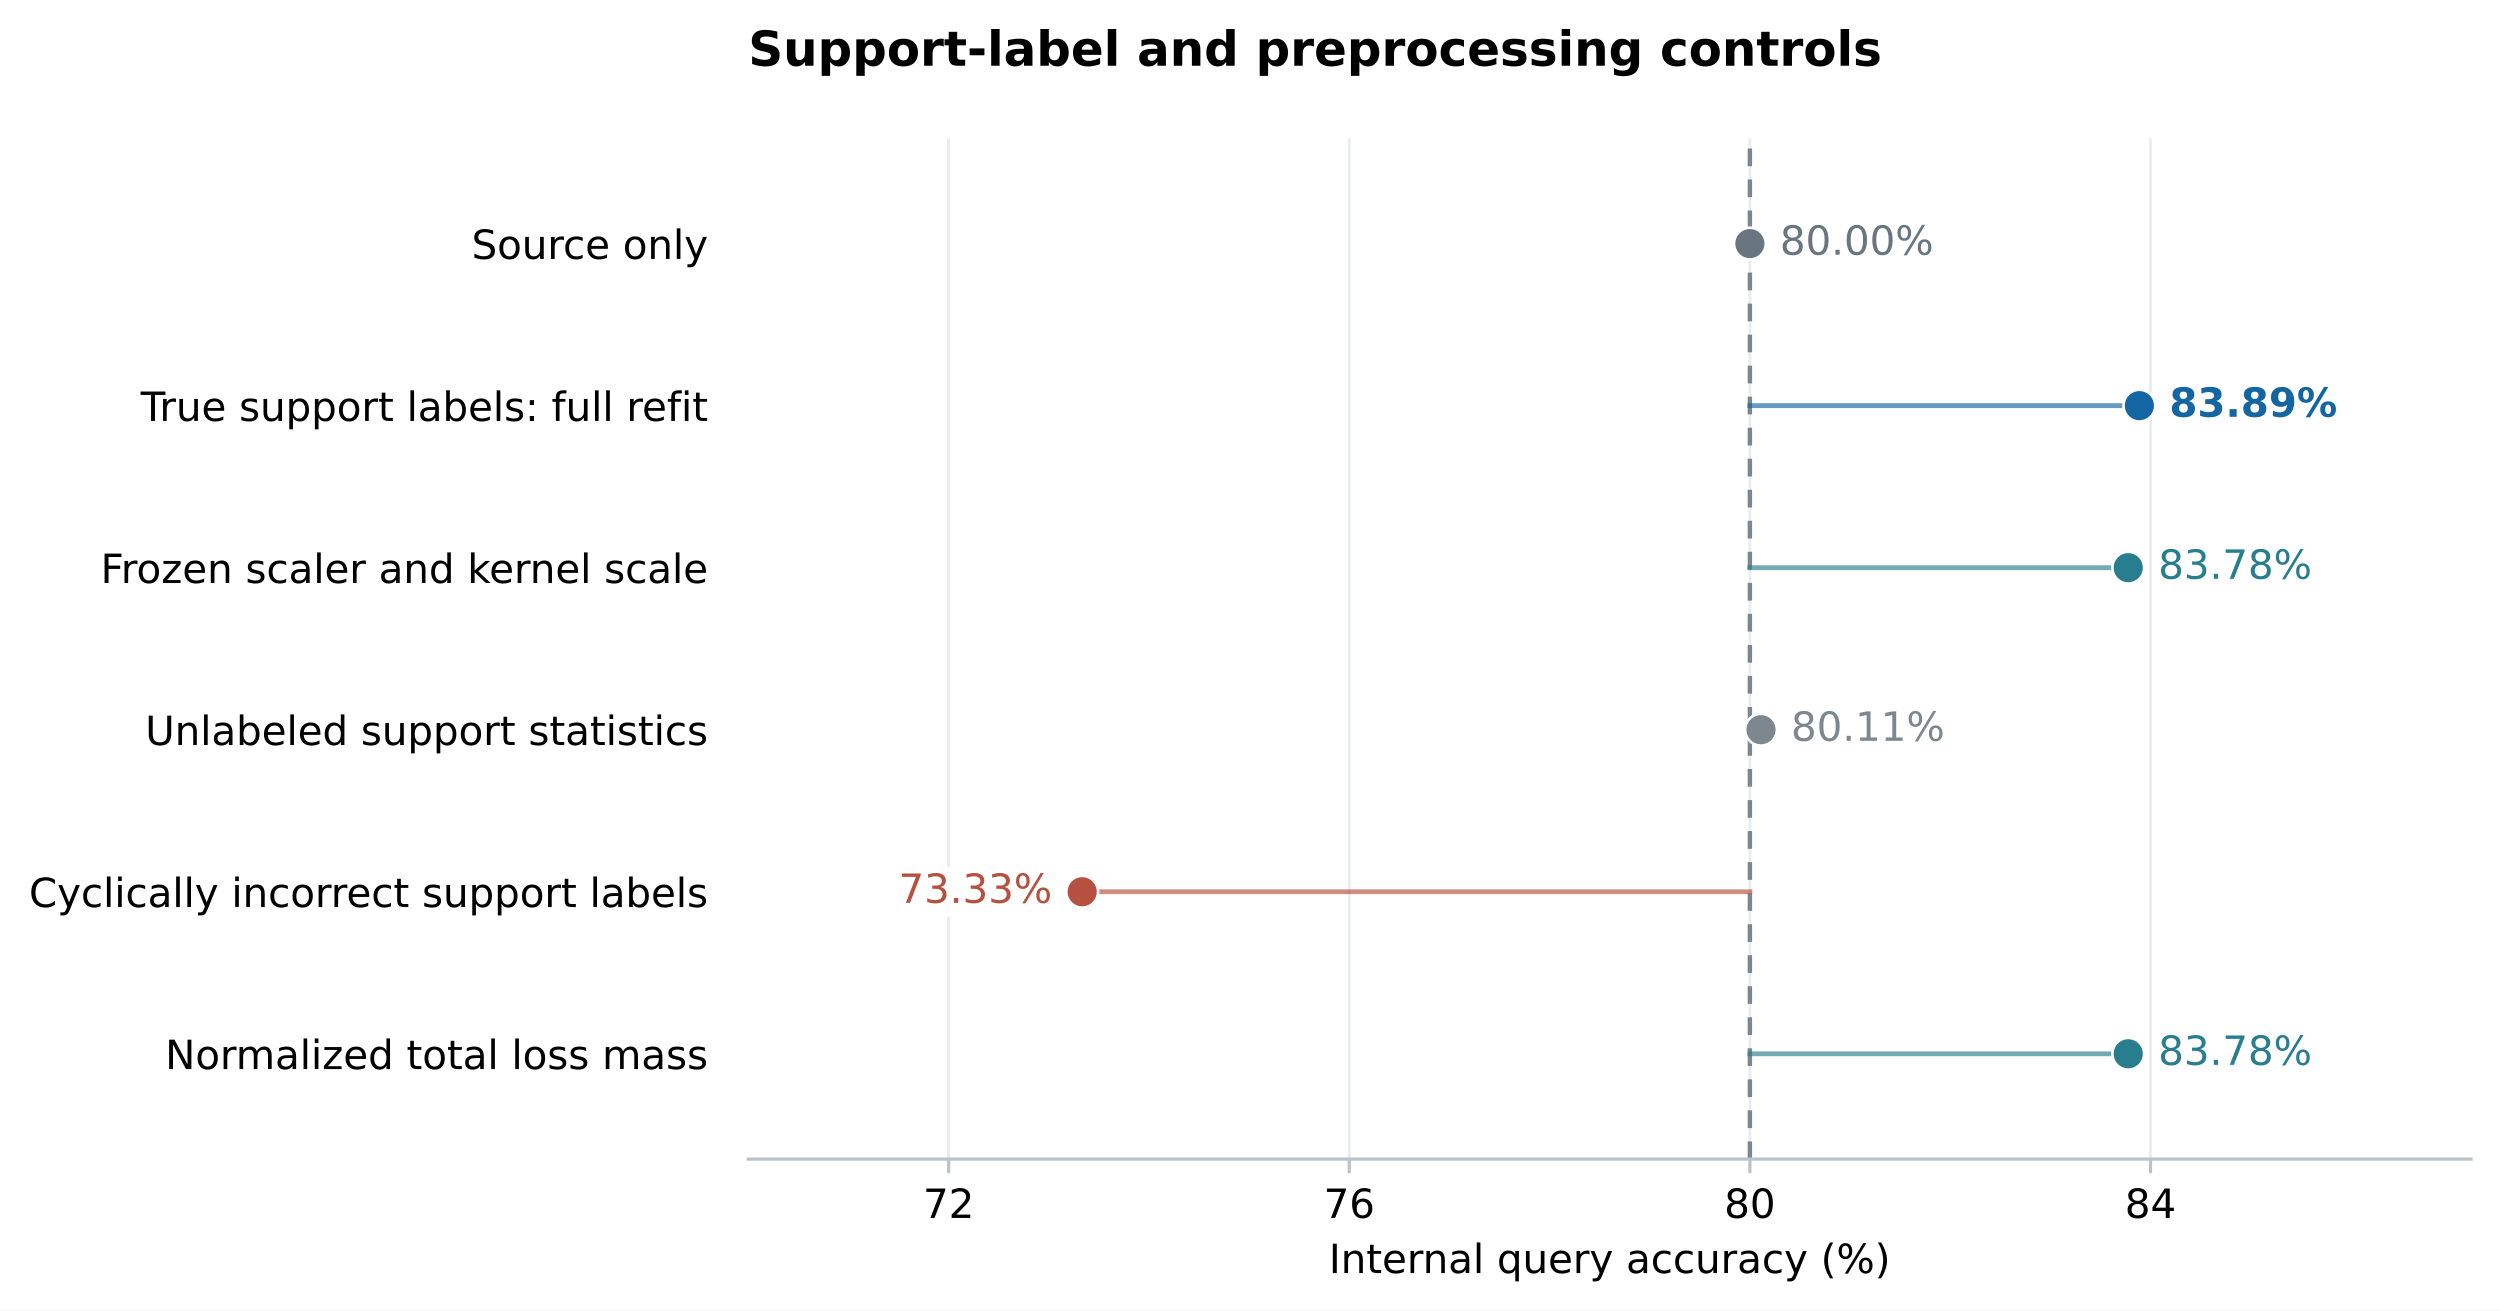
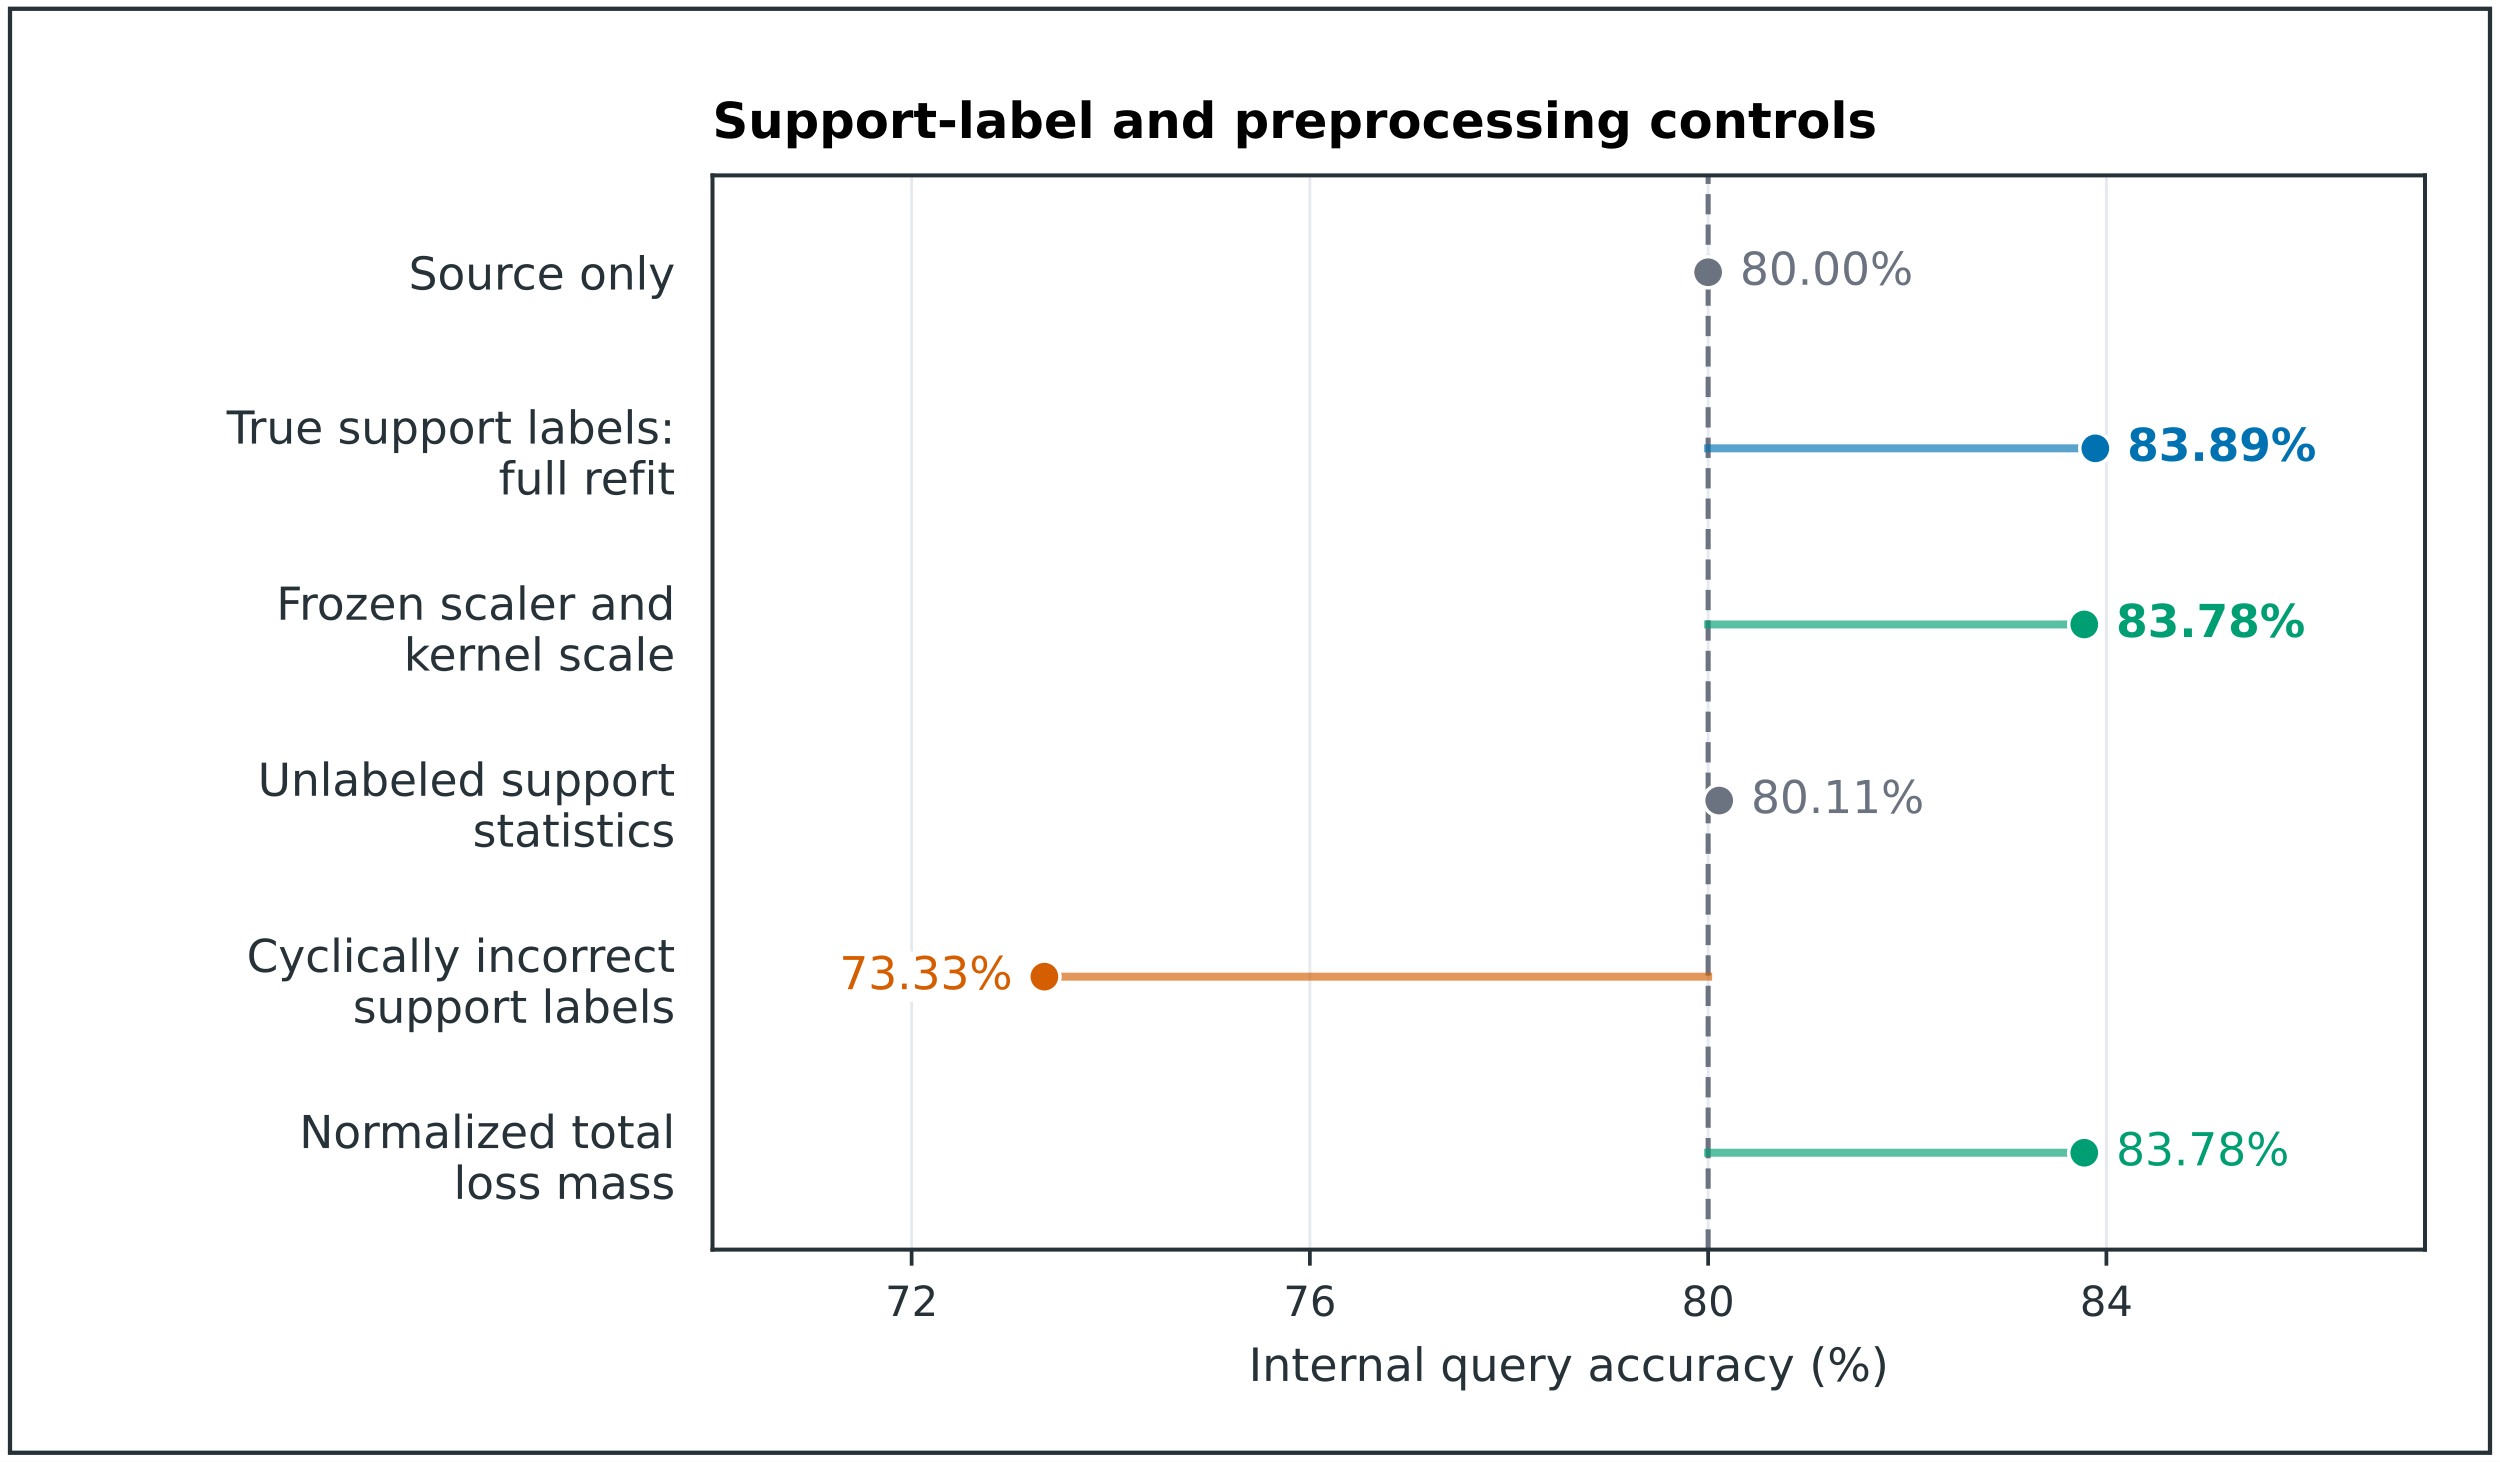
- <svg xmlns="http://www.w3.org/2000/svg" xmlns:xlink="http://www.w3.org/1999/xlink" width="620.4pt" height="325.2pt" viewBox="0 0 620.4 325.2" version="1.1">
+ <svg xmlns="http://www.w3.org/2000/svg" xmlns:xlink="http://www.w3.org/1999/xlink" width="468pt" height="273.6pt" viewBox="0 0 468 273.6" version="1.1">
  <defs>
    <style type="text/css">*{stroke-linejoin: round; stroke-linecap: butt}</style>
  </defs>
  <g id="figure_1">
    <g id="patch_1">
-       <path d="M 0 325.2  L 620.4 325.2  L 620.4 0  L 0 0  z " style="fill: #ffffff" />
+       <path d="M 0 273.6  L 468 273.6  L 468 0  L 0 0  z " style="fill: #ffffff" />
    </g>
    <g id="axes_1">
      <g id="patch_2">
-         <path d="M 185.708 287.643  L 613.2 287.643  L 613.2 34.318  L 185.708 34.318  z " style="fill: #ffffff" />
+         <path d="M 133.38 233.928  L 453.96 233.928  L 453.96 32.832  L 133.38 32.832  z " style="fill: #ffffff" />
      </g>
      <g id="matplotlib.axis_1">
        <g id="xtick_1">
          <g id="line2d_1">
-             <path d="M 235.416 287.643  L 235.416 34.318  " clip-path="url(#p03e2b0386a)" style="fill: none; stroke: #e8ecef; stroke-width: 0.7; stroke-linecap: square" />
+             <path d="M 170.657 233.928  L 170.657 32.832  " clip-path="url(#p43636e3653)" style="fill: none; stroke: #e6e9ed; stroke-width: 0.55; stroke-linecap: square" />
          </g>
          <g id="line2d_2">
            <defs>
-               <path id="mac5bfbb505" d="M 0 0  L 0 3.5  " style="stroke: #bac3c9; stroke-width: 0.8" />
+               <path id="mde65ed3638" d="M 0 0  L 0 3  " style="stroke: #263238; stroke-width: 0.7" />
            </defs>
            <g>
-               <use xlink:href="#mac5bfbb505" x="235.416" y="287.643" style="fill: #bac3c9; stroke: #bac3c9; stroke-width: 0.8" />
+               <use xlink:href="#mde65ed3638" x="170.657" y="233.928" style="fill: #263238; stroke: #263238; stroke-width: 0.7" />
            </g>
          </g>
          <g id="text_1">
-             <text style="font-size: 10px; font-family: 'DejaVu Sans'; text-anchor: middle" x="235.416" y="302.242" transform="rotate(-0 235.4162 302.2417)">72</text>
+             <text style="font-size: 7.8px; font-family: 'DejaVu Sans'; text-anchor: middle; fill: #263238" x="170.657" y="246.355" transform="rotate(-0 170.6567 246.3548)">72</text>
          </g>
        </g>
        <g id="xtick_2">
          <g id="line2d_3">
-             <path d="M 334.833 287.643  L 334.833 34.318  " clip-path="url(#p03e2b0386a)" style="fill: none; stroke: #e8ecef; stroke-width: 0.7; stroke-linecap: square" />
+             <path d="M 245.21 233.928  L 245.21 32.832  " clip-path="url(#p43636e3653)" style="fill: none; stroke: #e6e9ed; stroke-width: 0.55; stroke-linecap: square" />
          </g>
          <g id="line2d_4">
            <g>
-               <use xlink:href="#mac5bfbb505" x="334.833" y="287.643" style="fill: #bac3c9; stroke: #bac3c9; stroke-width: 0.8" />
+               <use xlink:href="#mde65ed3638" x="245.21" y="233.928" style="fill: #263238; stroke: #263238; stroke-width: 0.7" />
            </g>
          </g>
          <g id="text_2">
-             <text style="font-size: 10px; font-family: 'DejaVu Sans'; text-anchor: middle" x="334.833" y="302.242" transform="rotate(-0 334.8328 302.2417)">76</text>
+             <text style="font-size: 7.8px; font-family: 'DejaVu Sans'; text-anchor: middle; fill: #263238" x="245.21" y="246.355" transform="rotate(-0 245.2102 246.3548)">76</text>
          </g>
        </g>
        <g id="xtick_3">
          <g id="line2d_5">
-             <path d="M 434.25 287.643  L 434.25 34.318  " clip-path="url(#p03e2b0386a)" style="fill: none; stroke: #e8ecef; stroke-width: 0.7; stroke-linecap: square" />
+             <path d="M 319.764 233.928  L 319.764 32.832  " clip-path="url(#p43636e3653)" style="fill: none; stroke: #e6e9ed; stroke-width: 0.55; stroke-linecap: square" />
          </g>
          <g id="line2d_6">
            <g>
-               <use xlink:href="#mac5bfbb505" x="434.25" y="287.643" style="fill: #bac3c9; stroke: #bac3c9; stroke-width: 0.8" />
+               <use xlink:href="#mde65ed3638" x="319.764" y="233.928" style="fill: #263238; stroke: #263238; stroke-width: 0.7" />
            </g>
          </g>
          <g id="text_3">
-             <text style="font-size: 10px; font-family: 'DejaVu Sans'; text-anchor: middle" x="434.25" y="302.242" transform="rotate(-0 434.2495 302.2417)">80</text>
+             <text style="font-size: 7.8px; font-family: 'DejaVu Sans'; text-anchor: middle; fill: #263238" x="319.764" y="246.355" transform="rotate(-0 319.7637 246.3548)">80</text>
          </g>
        </g>
        <g id="xtick_4">
          <g id="line2d_7">
-             <path d="M 533.666 287.643  L 533.666 34.318  " clip-path="url(#p03e2b0386a)" style="fill: none; stroke: #e8ecef; stroke-width: 0.7; stroke-linecap: square" />
+             <path d="M 394.317 233.928  L 394.317 32.832  " clip-path="url(#p43636e3653)" style="fill: none; stroke: #e6e9ed; stroke-width: 0.55; stroke-linecap: square" />
          </g>
          <g id="line2d_8">
            <g>
-               <use xlink:href="#mac5bfbb505" x="533.666" y="287.643" style="fill: #bac3c9; stroke: #bac3c9; stroke-width: 0.8" />
+               <use xlink:href="#mde65ed3638" x="394.317" y="233.928" style="fill: #263238; stroke: #263238; stroke-width: 0.7" />
            </g>
          </g>
          <g id="text_4">
-             <text style="font-size: 10px; font-family: 'DejaVu Sans'; text-anchor: middle" x="533.666" y="302.242" transform="rotate(-0 533.6662 302.2417)">84</text>
+             <text style="font-size: 7.8px; font-family: 'DejaVu Sans'; text-anchor: middle; fill: #263238" x="394.317" y="246.355" transform="rotate(-0 394.3172 246.3548)">84</text>
          </g>
        </g>
        <g id="text_5">
-           <text style="font-size: 10px; font-family: 'DejaVu Sans'; text-anchor: middle" x="399.454" y="315.92" transform="rotate(-0 399.4537 315.9198)">Internal query accuracy (%)</text>
+           <text style="font-size: 8.6px; font-family: 'DejaVu Sans'; text-anchor: middle; fill: #263238" x="293.67" y="258.512" transform="rotate(-0 293.67 258.5116)">Internal query accuracy (%)</text>
        </g>
      </g>
      <g id="matplotlib.axis_2">
        <g id="ytick_1">
          <g id="line2d_9" />
          <g id="text_6">
-             <text style="font-size: 10px; font-family: 'DejaVu Sans'; text-anchor: end" x="175.708" y="64.254" transform="rotate(-0 175.7078 64.25406)">Source only</text>
+             <text style="font-size: 8.5px; font-family: 'DejaVu Sans'; text-anchor: end; fill: #263238" x="126.38" y="54.193" transform="rotate(-0 126.38 54.19294)">Source only</text>
          </g>
        </g>
        <g id="ytick_2">
          <g id="line2d_10" />
          <g id="text_7">
-             <text style="font-size: 10px; font-family: 'DejaVu Sans'; text-anchor: end" x="175.708" y="104.464" transform="rotate(-0 175.7078 104.4644)">True support labels: full refit</text>
+             <text style="font-size: 8.5px; font-family: 'DejaVu Sans'; fill: #263238" transform="translate(42.44383 83.0463)">True support labels:</text>
+             <text style="font-size: 8.5px; font-family: 'DejaVu Sans'; fill: #263238" transform="translate(93.3575 92.56444)">full refit</text>
          </g>
        </g>
        <g id="ytick_3">
          <g id="line2d_11" />
          <g id="text_8">
-             <text style="font-size: 10px; font-family: 'DejaVu Sans'; text-anchor: end" x="175.708" y="144.675" transform="rotate(-0 175.7078 144.6747)">Frozen scaler and kernel scale</text>
+             <text style="font-size: 8.5px; font-family: 'DejaVu Sans'; fill: #263238" transform="translate(51.73406 116.0129)">Frozen scaler and</text>
+             <text style="font-size: 8.5px; font-family: 'DejaVu Sans'; fill: #263238" transform="translate(75.60844 125.531)">kernel scale</text>
          </g>
        </g>
        <g id="ytick_4">
          <g id="line2d_12" />
          <g id="text_9">
-             <text style="font-size: 10px; font-family: 'DejaVu Sans'; text-anchor: end" x="175.708" y="184.885" transform="rotate(-0 175.7078 184.8851)">Unlabeled support statistics</text>
+             <text style="font-size: 8.5px; font-family: 'DejaVu Sans'; fill: #263238" transform="translate(48.25172 148.9794)">Unlabeled support</text>
+             <text style="font-size: 8.5px; font-family: 'DejaVu Sans'; fill: #263238" transform="translate(88.49391 158.4976)">statistics</text>
          </g>
        </g>
        <g id="ytick_5">
          <g id="line2d_13" />
          <g id="text_10">
-             <text style="font-size: 10px; font-family: 'DejaVu Sans'; text-anchor: end" x="175.708" y="225.095" transform="rotate(-0 175.7078 225.0954)">Cyclically incorrect support labels</text>
+             <text style="font-size: 8.5px; font-family: 'DejaVu Sans'; fill: #263238" transform="translate(46.17188 181.946)">Cyclically incorrect</text>
+             <text style="font-size: 8.5px; font-family: 'DejaVu Sans'; fill: #263238" transform="translate(66.05789 191.4641)">support labels</text>
          </g>
        </g>
        <g id="ytick_6">
          <g id="line2d_14" />
          <g id="text_11">
-             <text style="font-size: 10px; font-family: 'DejaVu Sans'; text-anchor: end" x="175.708" y="265.306" transform="rotate(-0 175.7078 265.3058)">Normalized total loss mass</text>
+             <text style="font-size: 8.5px; font-family: 'DejaVu Sans'; fill: #263238" transform="translate(56.03852 214.9125)">Normalized total</text>
+             <text style="font-size: 8.5px; font-family: 'DejaVu Sans'; fill: #263238" transform="translate(84.91594 224.4307)">loss mass</text>
          </g>
        </g>
      </g>
      <g id="line2d_15">
-         <path d="M 434.25 287.643  L 434.25 34.318  " clip-path="url(#p03e2b0386a)" style="fill: none; stroke-dasharray: 4.4,3.3; stroke-dashoffset: 0; stroke: #7a8790; stroke-width: 1.1" />
+         <path d="M 319.764 233.928  L 319.764 32.832  " clip-path="url(#p43636e3653)" style="fill: none; stroke-dasharray: 3.8,1.9; stroke-dashoffset: 0; stroke: #6b7280; stroke-width: 0.95" />
      </g>
      <g id="line2d_16">
-         <path d="M 434.25 60.455  L 434.25 60.455  " clip-path="url(#p03e2b0386a)" style="fill: none; stroke: #697681; stroke-opacity: 0.65; stroke-width: 1.2; stroke-linecap: square" />
+         <path d="M 319.764 50.964  L 319.764 50.964  " clip-path="url(#p43636e3653)" style="fill: none; stroke: #6b7280; stroke-opacity: 0.65; stroke-width: 1.5; stroke-linecap: square" />
      </g>
      <g id="line2d_17">
-         <path d="M 434.25 100.665  L 530.905 100.665  " clip-path="url(#p03e2b0386a)" style="fill: none; stroke: #1366a2; stroke-opacity: 0.65; stroke-width: 1.2; stroke-linecap: square" />
+         <path d="M 319.764 83.93  L 392.246 83.93  " clip-path="url(#p43636e3653)" style="fill: none; stroke: #0072b2; stroke-opacity: 0.65; stroke-width: 1.5; stroke-linecap: square" />
      </g>
      <g id="line2d_18">
-         <path d="M 434.25 140.876  L 528.143 140.876  " clip-path="url(#p03e2b0386a)" style="fill: none; stroke: #287e8e; stroke-opacity: 0.65; stroke-width: 1.2; stroke-linecap: square" />
+         <path d="M 319.764 116.897  L 390.175 116.897  " clip-path="url(#p43636e3653)" style="fill: none; stroke: #009e73; stroke-opacity: 0.65; stroke-width: 1.5; stroke-linecap: square" />
      </g>
      <g id="line2d_19">
-         <path d="M 434.25 181.086  L 437.011 181.086  " clip-path="url(#p03e2b0386a)" style="fill: none; stroke: #7c8790; stroke-opacity: 0.65; stroke-width: 1.2; stroke-linecap: square" />
+         <path d="M 319.764 149.863  L 321.835 149.863  " clip-path="url(#p43636e3653)" style="fill: none; stroke: #6b7280; stroke-opacity: 0.65; stroke-width: 1.5; stroke-linecap: square" />
      </g>
      <g id="line2d_20">
-         <path d="M 434.25 221.296  L 268.555 221.296  " clip-path="url(#p03e2b0386a)" style="fill: none; stroke: #b65040; stroke-opacity: 0.65; stroke-width: 1.2; stroke-linecap: square" />
+         <path d="M 319.764 182.83  L 195.508 182.83  " clip-path="url(#p43636e3653)" style="fill: none; stroke: #d55e00; stroke-opacity: 0.65; stroke-width: 1.5; stroke-linecap: square" />
      </g>
      <g id="line2d_21">
-         <path d="M 434.25 261.507  L 528.143 261.507  " clip-path="url(#p03e2b0386a)" style="fill: none; stroke: #287e8e; stroke-opacity: 0.65; stroke-width: 1.2; stroke-linecap: square" />
+         <path d="M 319.764 215.796  L 390.175 215.796  " clip-path="url(#p43636e3653)" style="fill: none; stroke: #009e73; stroke-opacity: 0.65; stroke-width: 1.5; stroke-linecap: square" />
      </g>
      <g id="patch_3">
-         <path d="M 185.708 287.643  L 613.2 287.643  " style="fill: none; stroke: #bac3c9; stroke-width: 0.8; stroke-linejoin: miter; stroke-linecap: square" />
+         <path d="M 133.38 233.928  L 133.38 32.832  " style="fill: none; stroke: #263238; stroke-width: 0.75; stroke-linejoin: miter; stroke-linecap: square" />
+       </g>
+       <g id="patch_4">
+         <path d="M 453.96 233.928  L 453.96 32.832  " style="fill: none; stroke: #263238; stroke-width: 0.75; stroke-linejoin: miter; stroke-linecap: square" />
+       </g>
+       <g id="patch_5">
+         <path d="M 133.38 233.928  L 453.96 233.928  " style="fill: none; stroke: #263238; stroke-width: 0.75; stroke-linejoin: miter; stroke-linecap: square" />
+       </g>
+       <g id="patch_6">
+         <path d="M 133.38 32.832  L 453.96 32.832  " style="fill: none; stroke: #263238; stroke-width: 0.75; stroke-linejoin: miter; stroke-linecap: square" />
      </g>
      <g id="PathCollection_1">
        <defs>
-           <path id="m7907e566fc" d="M 0 3.937  C 1.044 3.937 2.046 3.522 2.784 2.784  C 3.522 2.046 3.937 1.044 3.937 0  C 3.937 -1.044 3.522 -2.046 2.784 -2.784  C 2.046 -3.522 1.044 -3.937 0 -3.937  C -1.044 -3.937 -2.046 -3.522 -2.784 -2.784  C -3.522 -2.046 -3.937 -1.044 -3.937 0  C -3.937 1.044 -3.522 2.046 -2.784 2.784  C -2.046 3.522 -1.044 3.937 0 3.937  z " style="stroke: #ffffff; stroke-width: 0.65" />
-         </defs>
-         <g clip-path="url(#p03e2b0386a)">
-           <use xlink:href="#m7907e566fc" x="434.25" y="60.455" style="fill: #697681; stroke: #ffffff; stroke-width: 0.65" />
+           <path id="m0e98f15cda" d="M 0 2.915  C 0.773 2.915 1.515 2.608 2.062 2.062  C 2.608 1.515 2.915 0.773 2.915 0  C 2.915 -0.773 2.608 -1.515 2.062 -2.062  C 1.515 -2.608 0.773 -2.915 0 -2.915  C -0.773 -2.915 -1.515 -2.608 -2.062 -2.062  C -2.608 -1.515 -2.915 -0.773 -2.915 0  C -2.915 0.773 -2.608 1.515 -2.062 2.062  C -1.515 2.608 -0.773 2.915 0 2.915  z " style="stroke: #ffffff; stroke-width: 0.65" />
+         </defs>
+         <g clip-path="url(#p43636e3653)">
+           <use xlink:href="#m0e98f15cda" x="319.764" y="50.964" style="fill: #6b7280; stroke: #ffffff; stroke-width: 0.65" />
        </g>
      </g>
      <g id="text_12">
-         <g id="patch_4">
-           <path d="M 440.406 66.594  L 481.135 66.594  L 481.135 54.316  L 440.406 54.316  z " style="fill: #ffffff" />
-         </g>
-         <text style="font-size: 10px; font-family: 'DejaVu Sans'; text-anchor: start; fill: #697681" x="441.706" y="63.214" transform="rotate(-0 441.7058 63.21422)">80.00%</text>
+         <g id="patch_7">
+           <path d="M 325.133 55.672  L 358.733 55.672  L 358.733 46.255  L 325.133 46.255  z " style="fill: #ffffff" />
+         </g>
+         <text style="font-size: 8.5px; font-family: 'DejaVu Sans'; text-anchor: start; fill: #6b7280" x="325.728" y="53.309" transform="rotate(-0 325.728 53.30907)">80.00%</text>
      </g>
      <g id="PathCollection_2">
        <defs>
-           <path id="me0d842fd00" d="M 0 3.937  C 1.044 3.937 2.046 3.522 2.784 2.784  C 3.522 2.046 3.937 1.044 3.937 0  C 3.937 -1.044 3.522 -2.046 2.784 -2.784  C 2.046 -3.522 1.044 -3.937 0 -3.937  C -1.044 -3.937 -2.046 -3.522 -2.784 -2.784  C -3.522 -2.046 -3.937 -1.044 -3.937 0  C -3.937 1.044 -3.522 2.046 -2.784 2.784  C -2.046 3.522 -1.044 3.937 0 3.937  z " style="stroke: #ffffff; stroke-width: 0.65" />
-         </defs>
-         <g clip-path="url(#p03e2b0386a)">
-           <use xlink:href="#me0d842fd00" x="530.905" y="100.665" style="fill: #1366a2; stroke: #ffffff; stroke-width: 0.65" />
+           <path id="m446478ebc2" d="M 0 2.915  C 0.773 2.915 1.515 2.608 2.062 2.062  C 2.608 1.515 2.915 0.773 2.915 0  C 2.915 -0.773 2.608 -1.515 2.062 -2.062  C 1.515 -2.608 0.773 -2.915 0 -2.915  C -0.773 -2.915 -1.515 -2.608 -2.062 -2.062  C -2.608 -1.515 -2.915 -0.773 -2.915 0  C -2.915 0.773 -2.608 1.515 -2.062 2.062  C -1.515 2.608 -0.773 2.915 0 2.915  z " style="stroke: #ffffff; stroke-width: 0.65" />
+         </defs>
+         <g clip-path="url(#p43636e3653)">
+           <use xlink:href="#m446478ebc2" x="392.246" y="83.93" style="fill: #0072b2; stroke: #ffffff; stroke-width: 0.65" />
        </g>
      </g>
      <g id="text_13">
-         <g id="patch_5">
-           <path d="M 537.061 106.804  L 581.311 106.804  L 581.311 94.526  L 537.061 94.526  z " style="fill: #ffffff" />
-         </g>
-         <text style="font-weight: 700; font-size: 10px; font-family: 'DejaVu Sans'; text-anchor: start; fill: #1366a2" x="538.361" y="103.425" transform="rotate(-0 538.3609 103.4246)">83.89%</text>
+         <g id="patch_8">
+           <path d="M 397.616 88.638  L 434.208 88.638  L 434.208 79.222  L 397.616 79.222  z " style="fill: #ffffff" />
+         </g>
+         <text style="font-weight: 700; font-size: 8.5px; font-family: 'DejaVu Sans'; text-anchor: start; fill: #0072b2" x="398.211" y="86.276" transform="rotate(-0 398.2106 86.27563)">83.89%</text>
      </g>
      <g id="PathCollection_3">
        <defs>
-           <path id="mab04c1d29a" d="M 0 3.937  C 1.044 3.937 2.046 3.522 2.784 2.784  C 3.522 2.046 3.937 1.044 3.937 0  C 3.937 -1.044 3.522 -2.046 2.784 -2.784  C 2.046 -3.522 1.044 -3.937 0 -3.937  C -1.044 -3.937 -2.046 -3.522 -2.784 -2.784  C -3.522 -2.046 -3.937 -1.044 -3.937 0  C -3.937 1.044 -3.522 2.046 -2.784 2.784  C -2.046 3.522 -1.044 3.937 0 3.937  z " style="stroke: #ffffff; stroke-width: 0.65" />
-         </defs>
-         <g clip-path="url(#p03e2b0386a)">
-           <use xlink:href="#mab04c1d29a" x="528.143" y="140.876" style="fill: #287e8e; stroke: #ffffff; stroke-width: 0.65" />
+           <path id="m01a615d912" d="M 0 2.915  C 0.773 2.915 1.515 2.608 2.062 2.062  C 2.608 1.515 2.915 0.773 2.915 0  C 2.915 -0.773 2.608 -1.515 2.062 -2.062  C 1.515 -2.608 0.773 -2.915 0 -2.915  C -0.773 -2.915 -1.515 -2.608 -2.062 -2.062  C -2.608 -1.515 -2.915 -0.773 -2.915 0  C -2.915 0.773 -2.608 1.515 -2.062 2.062  C -1.515 2.608 -0.773 2.915 0 2.915  z " style="stroke: #ffffff; stroke-width: 0.65" />
+         </defs>
+         <g clip-path="url(#p43636e3653)">
+           <use xlink:href="#m01a615d912" x="390.175" y="116.897" style="fill: #009e73; stroke: #ffffff; stroke-width: 0.65" />
        </g>
      </g>
      <g id="text_14">
-         <g id="patch_6">
-           <path d="M 534.299 147.015  L 575.029 147.015  L 575.029 134.736  L 534.299 134.736  z " style="fill: #ffffff" />
-         </g>
-         <text style="font-size: 10px; font-family: 'DejaVu Sans'; text-anchor: start; fill: #287e8e" x="535.599" y="143.635" transform="rotate(-0 535.5993 143.6349)">83.78%</text>
+         <g id="patch_9">
+           <path d="M 395.545 121.605  L 432.137 121.605  L 432.137 112.189  L 395.545 112.189  z " style="fill: #ffffff" />
+         </g>
+         <text style="font-weight: 700; font-size: 8.5px; font-family: 'DejaVu Sans'; text-anchor: start; fill: #009e73" x="396.14" y="119.242" transform="rotate(-0 396.1396 119.2422)">83.78%</text>
      </g>
      <g id="PathCollection_4">
-         <defs>
-           <path id="m75a0330d18" d="M 0 3.937  C 1.044 3.937 2.046 3.522 2.784 2.784  C 3.522 2.046 3.937 1.044 3.937 0  C 3.937 -1.044 3.522 -2.046 2.784 -2.784  C 2.046 -3.522 1.044 -3.937 0 -3.937  C -1.044 -3.937 -2.046 -3.522 -2.784 -2.784  C -3.522 -2.046 -3.937 -1.044 -3.937 0  C -3.937 1.044 -3.522 2.046 -2.784 2.784  C -2.046 3.522 -1.044 3.937 0 3.937  z " style="stroke: #ffffff; stroke-width: 0.65" />
-         </defs>
-         <g clip-path="url(#p03e2b0386a)">
-           <use xlink:href="#m75a0330d18" x="437.011" y="181.086" style="fill: #7c8790; stroke: #ffffff; stroke-width: 0.65" />
+         <g clip-path="url(#p43636e3653)">
+           <use xlink:href="#m0e98f15cda" x="321.835" y="149.863" style="fill: #6b7280; stroke: #ffffff; stroke-width: 0.65" />
        </g>
      </g>
      <g id="text_15">
-         <g id="patch_7">
-           <path d="M 443.167 187.225  L 483.897 187.225  L 483.897 174.947  L 443.167 174.947  z " style="fill: #ffffff" />
-         </g>
-         <text style="font-size: 10px; font-family: 'DejaVu Sans'; text-anchor: start; fill: #7c8790" x="444.467" y="183.845" transform="rotate(-0 444.4673 183.8452)">80.11%</text>
+         <g id="patch_10">
+           <path d="M 327.204 154.571  L 360.804 154.571  L 360.804 145.155  L 327.204 145.155  z " style="fill: #ffffff" />
+         </g>
+         <text style="font-size: 8.5px; font-family: 'DejaVu Sans'; text-anchor: start; fill: #6b7280" x="327.799" y="152.209" transform="rotate(-0 327.7989 152.2087)">80.11%</text>
      </g>
      <g id="PathCollection_5">
        <defs>
-           <path id="m9b25c7328c" d="M 0 3.937  C 1.044 3.937 2.046 3.522 2.784 2.784  C 3.522 2.046 3.937 1.044 3.937 0  C 3.937 -1.044 3.522 -2.046 2.784 -2.784  C 2.046 -3.522 1.044 -3.937 0 -3.937  C -1.044 -3.937 -2.046 -3.522 -2.784 -2.784  C -3.522 -2.046 -3.937 -1.044 -3.937 0  C -3.937 1.044 -3.522 2.046 -2.784 2.784  C -2.046 3.522 -1.044 3.937 0 3.937  z " style="stroke: #ffffff; stroke-width: 0.65" />
-         </defs>
-         <g clip-path="url(#p03e2b0386a)">
-           <use xlink:href="#m9b25c7328c" x="268.555" y="221.296" style="fill: #b65040; stroke: #ffffff; stroke-width: 0.65" />
+           <path id="md449d2bc79" d="M 0 2.915  C 0.773 2.915 1.515 2.608 2.062 2.062  C 2.608 1.515 2.915 0.773 2.915 0  C 2.915 -0.773 2.608 -1.515 2.062 -2.062  C 1.515 -2.608 0.773 -2.915 0 -2.915  C -0.773 -2.915 -1.515 -2.608 -2.062 -2.062  C -2.608 -1.515 -2.915 -0.773 -2.915 0  C -2.915 0.773 -2.608 1.515 -2.062 2.062  C -1.515 2.608 -0.773 2.915 0 2.915  z " style="stroke: #ffffff; stroke-width: 0.65" />
+         </defs>
+         <g clip-path="url(#p43636e3653)">
+           <use xlink:href="#md449d2bc79" x="195.508" y="182.83" style="fill: #d55e00; stroke: #ffffff; stroke-width: 0.65" />
        </g>
      </g>
      <g id="text_16">
-         <g id="patch_8">
-           <path d="M 221.669 227.435  L 262.399 227.435  L 262.399 215.157  L 221.669 215.157  z " style="fill: #ffffff" />
-         </g>
-         <text style="font-size: 10px; font-family: 'DejaVu Sans'; text-anchor: end; fill: #b65040" x="261.099" y="224.056" transform="rotate(-0 261.0988 224.0556)">73.33%</text>
+         <g id="patch_11">
+           <path d="M 156.538 187.538  L 190.139 187.538  L 190.139 178.122  L 156.538 178.122  z " style="fill: #ffffff" />
+         </g>
+         <text style="font-size: 8.5px; font-family: 'DejaVu Sans'; text-anchor: end; fill: #d55e00" x="189.544" y="185.175" transform="rotate(-0 189.5436 185.1753)">73.33%</text>
      </g>
      <g id="PathCollection_6">
-         <g clip-path="url(#p03e2b0386a)">
-           <use xlink:href="#mab04c1d29a" x="528.143" y="261.507" style="fill: #287e8e; stroke: #ffffff; stroke-width: 0.65" />
+         <g clip-path="url(#p43636e3653)">
+           <use xlink:href="#m01a615d912" x="390.175" y="215.796" style="fill: #009e73; stroke: #ffffff; stroke-width: 0.65" />
        </g>
      </g>
      <g id="text_17">
-         <g id="patch_9">
-           <path d="M 534.299 267.646  L 575.029 267.646  L 575.029 255.367  L 534.299 255.367  z " style="fill: #ffffff" />
-         </g>
-         <text style="font-size: 10px; font-family: 'DejaVu Sans'; text-anchor: start; fill: #287e8e" x="535.599" y="264.266" transform="rotate(-0 535.5993 264.2659)">83.78%</text>
+         <g id="patch_12">
+           <path d="M 395.545 220.505  L 429.145 220.505  L 429.145 211.088  L 395.545 211.088  z " style="fill: #ffffff" />
+         </g>
+         <text style="font-size: 8.5px; font-family: 'DejaVu Sans'; text-anchor: start; fill: #009e73" x="396.14" y="218.142" transform="rotate(-0 396.1396 218.1419)">83.78%</text>
      </g>
      <g id="text_18">
-         <text style="font-weight: 700; font-size: 12px; font-family: 'DejaVu Sans'; text-anchor: start" x="185.708" y="16.318" transform="rotate(-0 185.7078 16.31812)">Support-label and preprocessing controls</text>
-       </g>
+         <text style="font-weight: 700; font-size: 9.3px; font-family: 'DejaVu Sans'; text-anchor: start" x="133.38" y="25.832" transform="rotate(-0 133.38 25.832)">Support-label and preprocessing controls</text>
+       </g>
+     </g>
+     <g id="patch_13">
+       <path d="M 1.872 271.958  L 466.128 271.958  L 466.128 1.642  L 1.872 1.642  L 1.872 271.958  z " style="fill: none; stroke: #263238; stroke-width: 0.8; stroke-linejoin: miter" />
    </g>
  </g>
  <defs>
-     <clipPath id="p03e2b0386a">
-       <rect x="185.708" y="34.318" width="427.492" height="253.325" />
+     <clipPath id="p43636e3653">
+       <rect x="133.38" y="32.832" width="320.58" height="201.096" />
    </clipPath>
  </defs>
</svg>
